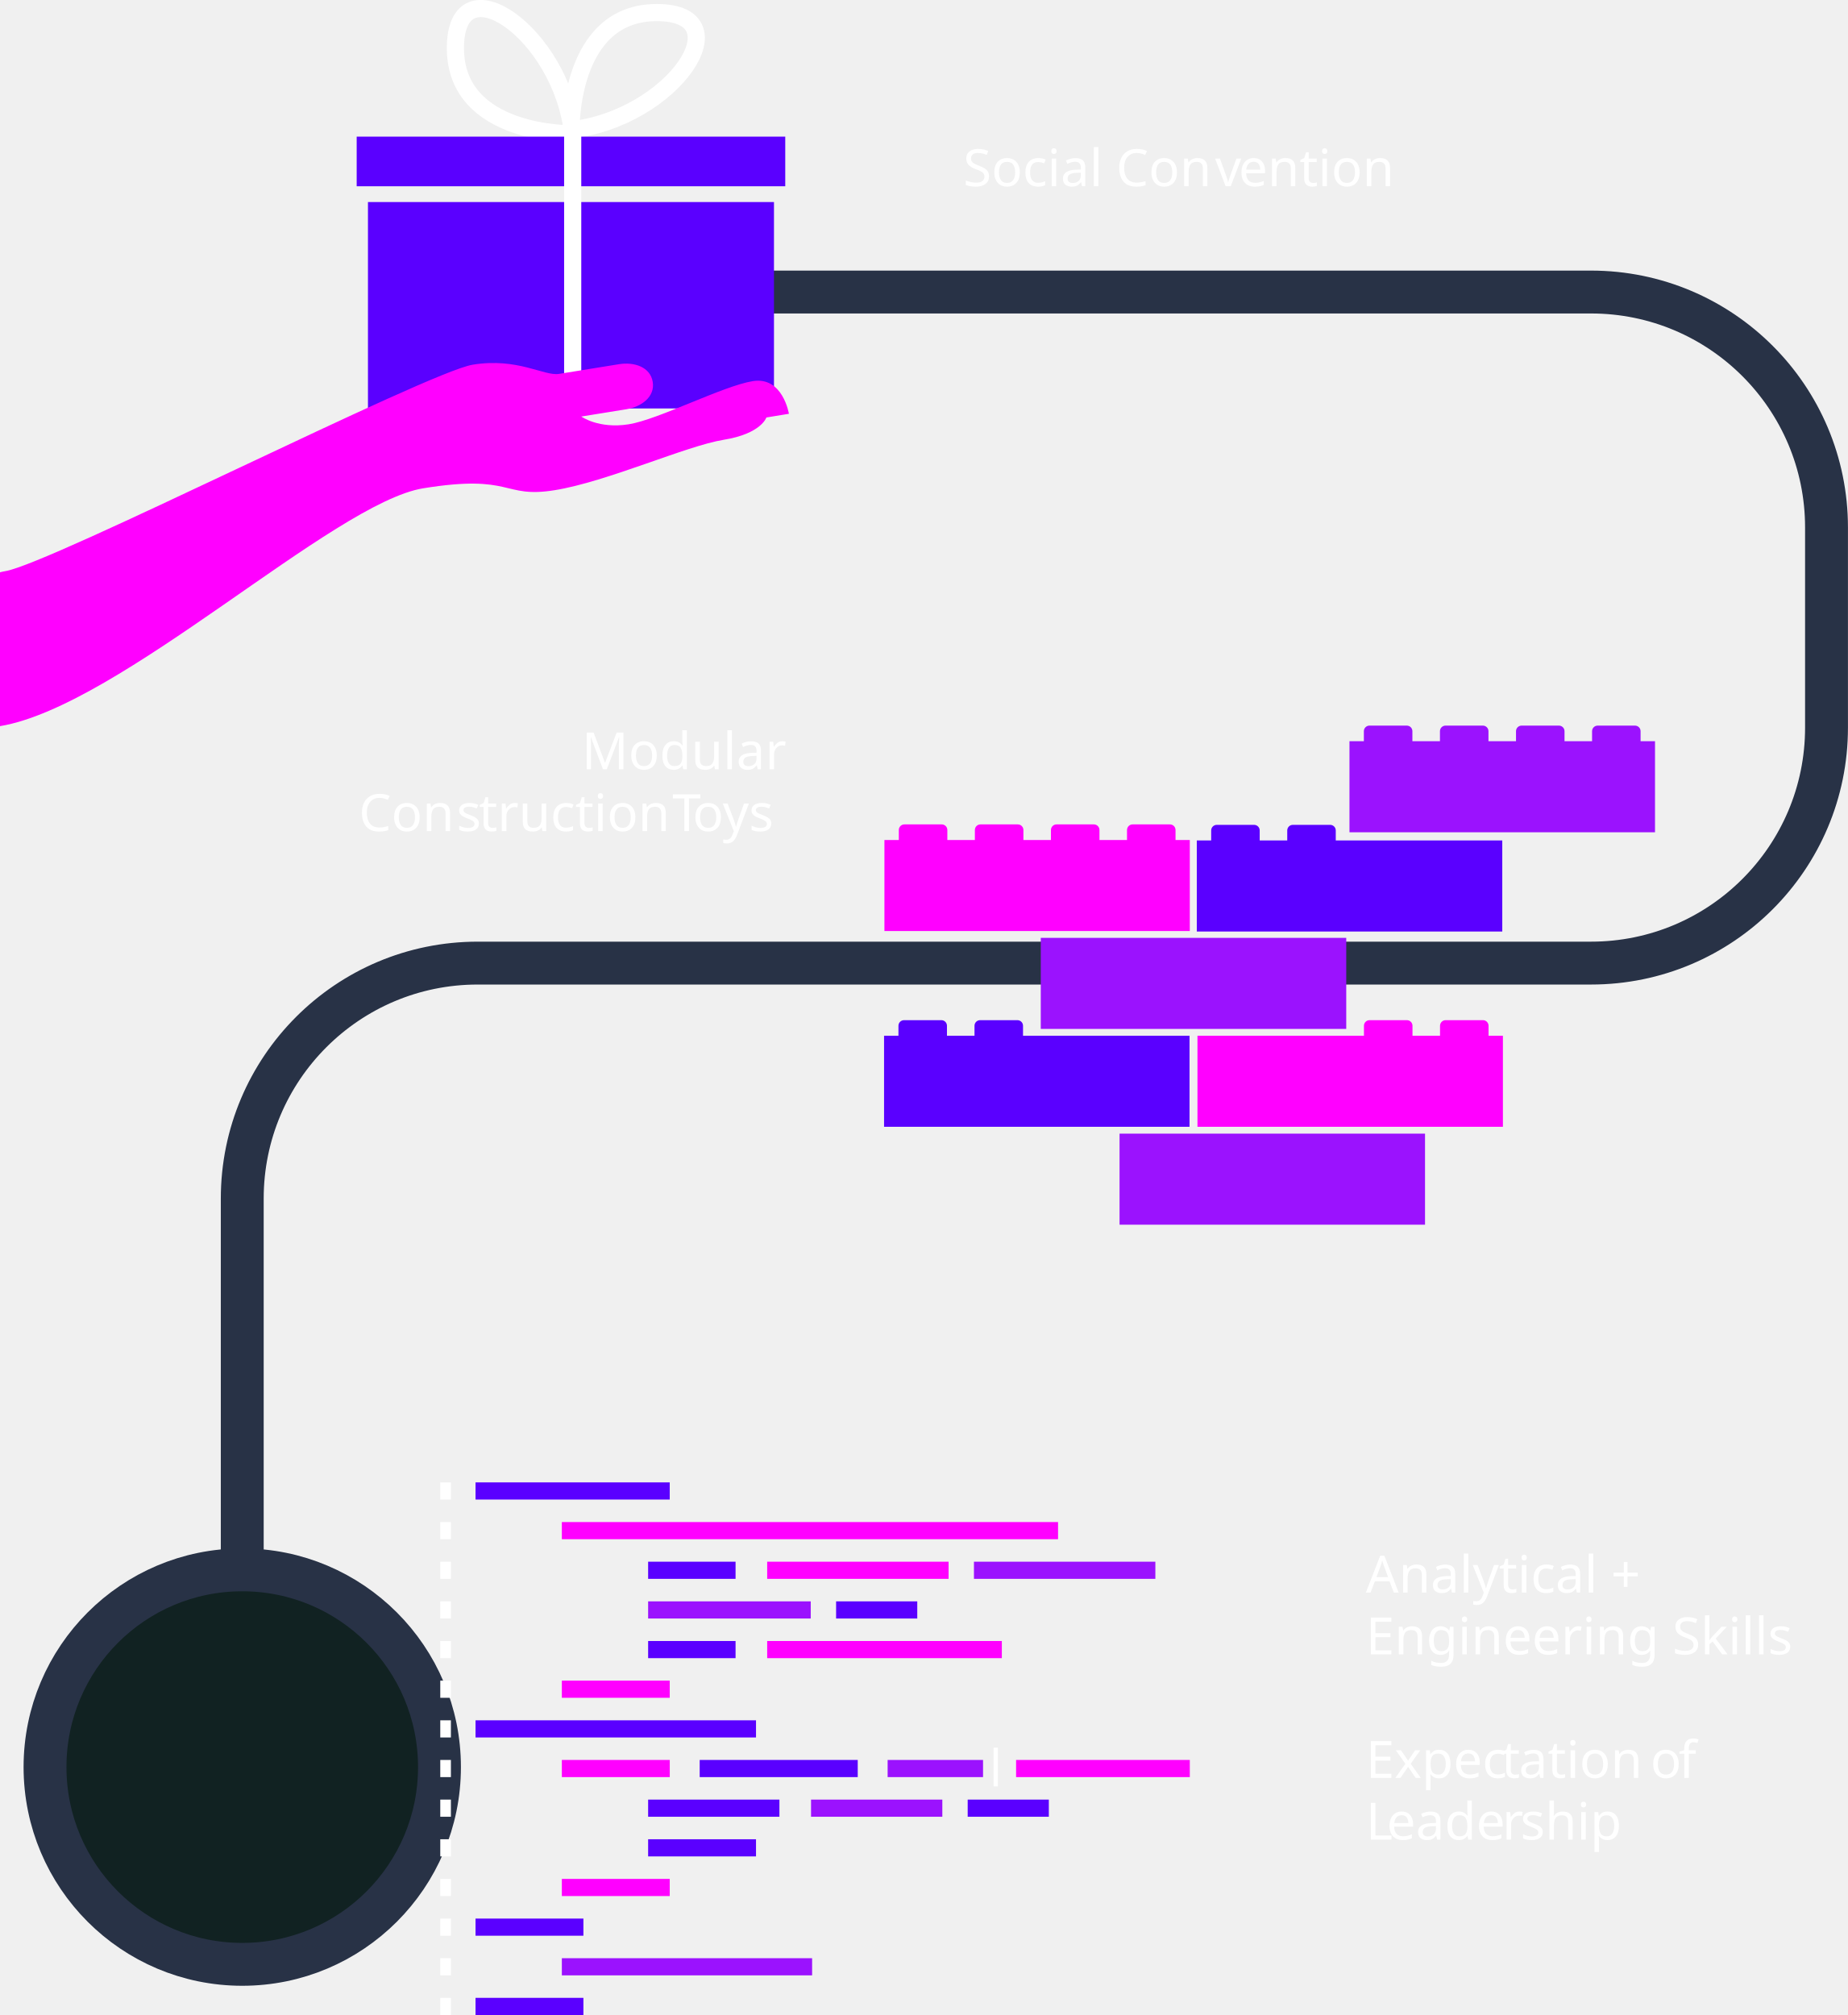
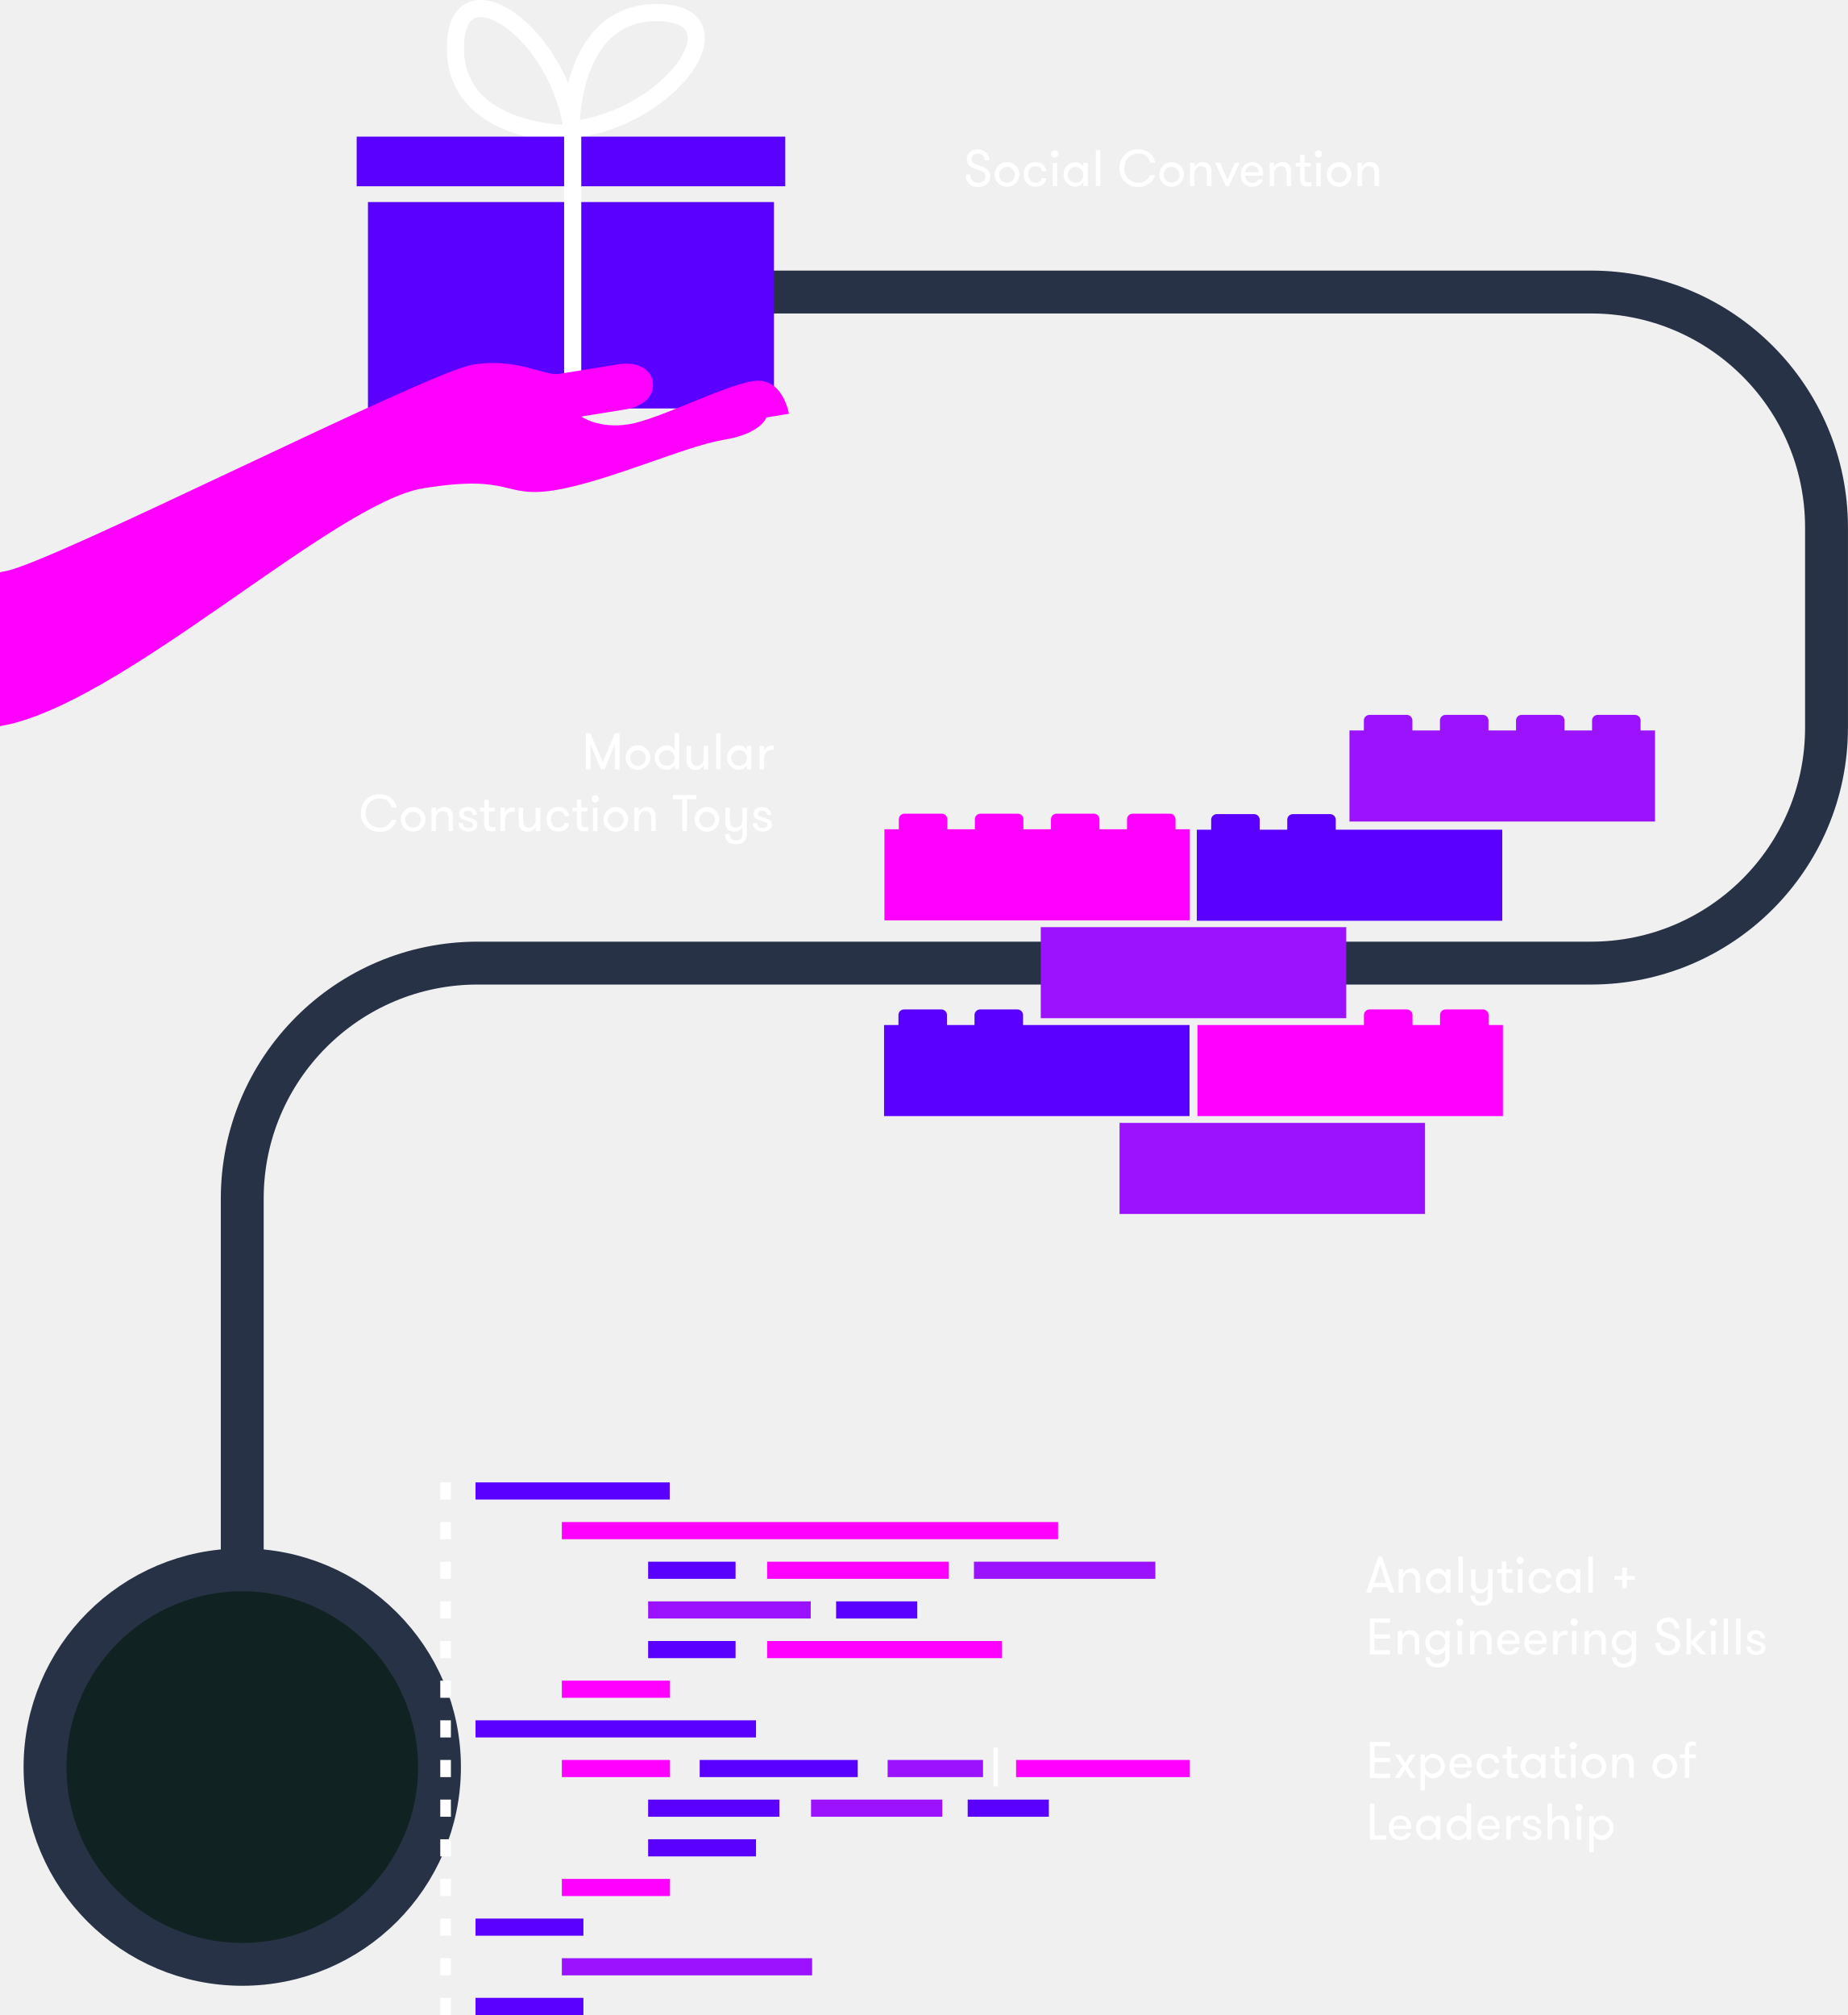
<svg xmlns="http://www.w3.org/2000/svg" viewBox="0 0 862 939.84">
  <defs>
-     <style>.cls-1,.cls-10,.cls-3,.cls-7,.cls-8,.cls-9{fill:none;}.cls-1,.cls-2{stroke:#283246;stroke-width:20px;}.cls-1,.cls-10,.cls-2,.cls-3,.cls-7,.cls-8,.cls-9{stroke-miterlimit:10;}.cls-2{fill:#122;}.cls-10,.cls-3{stroke:#fff;}.cls-3,.cls-7,.cls-8,.cls-9{stroke-width:8px;}.cls-4{fill:#5a00ff;}.cls-5{fill:#9b12fe;}.cls-6{fill:#f0f;}.cls-7{stroke:#5a00ff;}.cls-8{stroke:#f0f;}.cls-9{stroke:#9b12fe;}.cls-10{stroke-width:2px;}.cls-11{font-size:24px;fill:#fff;font-family:GTWalsheimRegular, GT Walsheim;}.cls-12{letter-spacing:-0.03em;}.cls-13{letter-spacing:0em;}.cls-14{letter-spacing:0em;}.cls-15{letter-spacing:-0.01em;}.cls-16{letter-spacing:0em;}.cls-17{letter-spacing:-0.02em;}.cls-18{letter-spacing:-0.02em;}.cls-19{letter-spacing:-0.08em;}</style>
+     <style>.cls-1,.cls-10,.cls-3,.cls-7,.cls-8,.cls-9{fill:none;}.cls-1,.cls-2{stroke:#283246;stroke-width:20px;}.cls-1,.cls-10,.cls-2,.cls-3,.cls-7,.cls-8,.cls-9{stroke-miterlimit:10;}.cls-2{fill:#122;}.cls-10,.cls-3{stroke:#fff;}.cls-3,.cls-7,.cls-8,.cls-9{stroke-width:8px;}.cls-4{fill:#5a00ff;}.cls-5{fill:#9b12fe;}.cls-6{fill:#f0f;}.cls-7{stroke:#5a00ff;}.cls-8{stroke:#f0f;}.cls-9{stroke:#9b12fe;}.cls-10{stroke-width:2px;}.cls-11{fill:#fff;}</style>
  </defs>
  <g id="Layer_2" data-name="Layer 2">
    <g id="Layer_2-2" data-name="Layer 2">
      <path class="cls-1" d="M113,824.21V559.05A109.84,109.84,0,0,1,222.84,449.21H742.16A109.84,109.84,0,0,0,852,339.37V246.05A109.84,109.84,0,0,0,742.16,136.21H292" />
      <circle class="cls-2" cx="113" cy="824.21" r="92" />
      <path class="cls-3" d="M266.34,60.57s-1.05-54.71,40-54.71S313.69,55.31,266.34,60.57Z" />
      <path class="cls-3" d="M267.14,62.43s-54.71,1.05-54.71-40S261.88,15.08,267.14,62.43Z" />
      <rect class="cls-4" x="171.64" y="94.24" width="189.39" height="96.27" />
      <rect class="cls-4" x="166.38" y="63.73" width="199.91" height="23.15" />
      <line class="cls-3" x1="267.14" y1="190.51" x2="267.14" y2="60.33" />
-       <rect class="cls-5" x="522.23" y="528.75" width="142.49" height="42.47" />
-       <path class="cls-4" d="M477.2,483.1v-4.66a2.61,2.61,0,0,0-2.61-2.61H457.18a2.61,2.61,0,0,0-2.61,2.61v4.66H441.72v-4.66a2.61,2.61,0,0,0-2.61-2.61H421.7a2.61,2.61,0,0,0-2.61,2.61v4.66h-6.71v42.47H554.87V483.1Z" />
-       <path class="cls-6" d="M694.35,483.1v-4.66a2.61,2.61,0,0,0-2.61-2.61H674.33a2.61,2.61,0,0,0-2.61,2.61v4.66H658.87v-4.66a2.61,2.61,0,0,0-2.61-2.61H638.84a2.61,2.61,0,0,0-2.61,2.61v4.66H558.57v42.47H701.05V483.1Z" />
-       <rect class="cls-5" x="485.48" y="437.44" width="142.49" height="42.47" />
-       <path class="cls-6" d="M548.34,391.79v-4.66a2.61,2.61,0,0,0-2.61-2.61H528.32a2.61,2.61,0,0,0-2.61,2.61v4.66H512.86v-4.66a2.61,2.61,0,0,0-2.61-2.61H492.84a2.61,2.61,0,0,0-2.61,2.61v4.66H477.38v-4.66a2.61,2.61,0,0,0-2.61-2.61H457.35a2.61,2.61,0,0,0-2.61,2.61v4.66H441.9v-4.66a2.61,2.61,0,0,0-2.61-2.61H421.87a2.61,2.61,0,0,0-2.61,2.61v4.66h-6.71v42.47H555V391.79Z" />
-       <path class="cls-4" d="M623.08,392v-4.66a2.61,2.61,0,0,0-2.61-2.61H603.06a2.61,2.61,0,0,0-2.61,2.61V392H587.6v-4.66a2.61,2.61,0,0,0-2.61-2.61H567.58a2.61,2.61,0,0,0-2.61,2.61V392h-6.71v42.47H700.75V392Z" />
-       <path class="cls-5" d="M765.27,345.71v-4.66a2.61,2.61,0,0,0-2.61-2.61H745.25a2.61,2.61,0,0,0-2.61,2.61v4.66H729.79v-4.66a2.61,2.61,0,0,0-2.61-2.61H709.77a2.61,2.61,0,0,0-2.61,2.61v4.66H694.31v-4.66a2.61,2.61,0,0,0-2.61-2.61H674.29a2.61,2.61,0,0,0-2.61,2.61v4.66H658.83v-4.66a2.61,2.61,0,0,0-2.61-2.61H638.8a2.61,2.61,0,0,0-2.61,2.61v4.66h-6.71v42.47H772V345.71Z" />
+       <rect class="cls-5" x="522.23" y="523.75" width="142.49" height="42.47" />
+       <path class="cls-4" d="M477.2,478.1v-4.66a2.61,2.61,0,0,0-2.61-2.61H457.18a2.61,2.61,0,0,0-2.61,2.61v4.66H441.72v-4.66a2.61,2.61,0,0,0-2.61-2.61H421.7a2.61,2.61,0,0,0-2.61,2.61v4.66h-6.71v42.47H554.87V478.1Z" />
+       <path class="cls-6" d="M694.35,478.1v-4.66a2.61,2.61,0,0,0-2.61-2.61H674.33a2.61,2.61,0,0,0-2.61,2.61v4.66H658.87v-4.66a2.61,2.61,0,0,0-2.61-2.61H638.84a2.61,2.61,0,0,0-2.61,2.61v4.66H558.57v42.47H701.05V478.1Z" />
+       <rect class="cls-5" x="485.48" y="432.44" width="142.49" height="42.47" />
+       <path class="cls-6" d="M548.34,386.79v-4.66a2.61,2.61,0,0,0-2.61-2.61H528.32a2.61,2.61,0,0,0-2.61,2.61v4.66H512.86v-4.66a2.61,2.61,0,0,0-2.61-2.61H492.84a2.61,2.61,0,0,0-2.61,2.61v4.66H477.38v-4.66a2.61,2.61,0,0,0-2.61-2.61H457.35a2.61,2.61,0,0,0-2.61,2.61v4.66H441.9v-4.66a2.61,2.61,0,0,0-2.61-2.61H421.87a2.61,2.61,0,0,0-2.61,2.61v4.66h-6.71v42.47H555V386.79Z" />
+       <path class="cls-4" d="M623.08,387v-4.66a2.61,2.61,0,0,0-2.61-2.61H603.06a2.61,2.61,0,0,0-2.61,2.61V387H587.6v-4.66a2.61,2.61,0,0,0-2.61-2.61H567.58a2.61,2.61,0,0,0-2.61,2.61V387h-6.71v42.47H700.75V387Z" />
+       <path class="cls-5" d="M765.27,340.71v-4.66a2.61,2.61,0,0,0-2.61-2.61H745.25a2.61,2.61,0,0,0-2.61,2.61v4.66H729.79v-4.66a2.61,2.61,0,0,0-2.61-2.61H709.77a2.61,2.61,0,0,0-2.61,2.61v4.66H694.31v-4.66a2.61,2.61,0,0,0-2.61-2.61H674.29a2.61,2.61,0,0,0-2.61,2.61v4.66H658.83v-4.66a2.61,2.61,0,0,0-2.61-2.61H638.8a2.61,2.61,0,0,0-2.61,2.61v4.66h-6.71v42.47H772V340.71Z" />
      <line class="cls-7" x1="221.82" y1="695.42" x2="312.4" y2="695.42" />
      <line class="cls-8" x1="262.08" y1="713.92" x2="493.54" y2="713.92" />
      <line class="cls-7" x1="302.33" y1="732.41" x2="343.11" y2="732.41" />
      <line class="cls-8" x1="357.86" y1="732.41" x2="442.48" y2="732.41" />
      <line class="cls-9" x1="454.31" y1="732.41" x2="538.93" y2="732.41" />
      <line class="cls-9" x1="302.33" y1="750.91" x2="378.18" y2="750.91" />
      <line class="cls-7" x1="302.33" y1="769.4" x2="343.11" y2="769.4" />
      <line class="cls-8" x1="357.86" y1="769.4" x2="467.32" y2="769.4" />
      <line class="cls-8" x1="262.08" y1="787.89" x2="312.4" y2="787.89" />
      <line class="cls-7" x1="221.82" y1="806.39" x2="352.65" y2="806.39" />
      <line class="cls-8" x1="262.08" y1="824.88" x2="312.42" y2="824.88" />
      <line class="cls-7" x1="326.38" y1="824.88" x2="400.1" y2="824.88" />
      <line class="cls-9" x1="414.05" y1="824.88" x2="458.55" y2="824.88" />
      <line class="cls-8" x1="473.97" y1="824.88" x2="555" y2="824.88" />
      <line class="cls-7" x1="302.33" y1="843.37" x2="363.57" y2="843.37" />
      <line class="cls-9" x1="378.32" y1="843.37" x2="439.56" y2="843.37" />
      <line class="cls-7" x1="451.39" y1="843.37" x2="489.24" y2="843.37" />
      <line class="cls-7" x1="302.33" y1="861.87" x2="352.65" y2="861.87" />
      <line class="cls-8" x1="262.08" y1="880.36" x2="312.4" y2="880.36" />
      <line class="cls-7" x1="221.82" y1="898.86" x2="272.14" y2="898.86" />
      <line class="cls-9" x1="262.08" y1="917.35" x2="378.82" y2="917.35" />
      <line class="cls-7" x1="221.82" y1="935.84" x2="272.14" y2="935.84" />
      <line class="cls-7" x1="390.01" y1="750.91" x2="427.87" y2="750.91" />
      <line class="cls-10" x1="464.46" y1="815.13" x2="464.46" y2="833.23" />
      <line class="cls-3" x1="205.37" y1="695.42" x2="210.33" y2="695.42" />
      <line class="cls-3" x1="205.37" y1="713.92" x2="210.33" y2="713.92" />
      <line class="cls-3" x1="205.37" y1="732.41" x2="210.33" y2="732.41" />
      <line class="cls-3" x1="205.37" y1="750.91" x2="210.33" y2="750.91" />
      <line class="cls-3" x1="205.37" y1="769.4" x2="210.33" y2="769.4" />
      <line class="cls-3" x1="205.37" y1="787.89" x2="210.33" y2="787.89" />
      <line class="cls-3" x1="205.37" y1="806.39" x2="210.33" y2="806.39" />
      <line class="cls-3" x1="205.37" y1="824.88" x2="210.33" y2="824.88" />
      <line class="cls-3" x1="205.37" y1="843.37" x2="210.33" y2="843.37" />
      <line class="cls-3" x1="205.37" y1="861.87" x2="210.33" y2="861.87" />
      <line class="cls-3" x1="205.37" y1="880.36" x2="210.33" y2="880.36" />
      <line class="cls-3" x1="205.37" y1="898.86" x2="210.33" y2="898.86" />
      <line class="cls-3" x1="205.37" y1="917.35" x2="210.33" y2="917.35" />
      <line class="cls-3" x1="205.37" y1="935.84" x2="210.33" y2="935.84" />
      <path class="cls-6" d="M351.16,177.77c-14,2.26-43.85,17.86-57.86,20.12s-22.15-3.61-22.15-3.61l21-3.39c7-1.13,13.45-5.77,12.32-12.77s-8.7-9.38-15.71-8.25l-28,4.52c-7,1.13-19.21-7.68-40.23-4.29S23.44,263,2.42,266.41c-.82.13-1.63.31-2.42.52v71.76c56.1-9.32,155.5-104.17,197.47-110.95s36.73,4.85,61.25.9,61.36-20.69,78.88-23.52,19.89-10.4,19.89-10.4L368,193S365.17,175.51,351.16,177.77Z" />
-       <text class="cls-11" transform="translate(449.31 86.83)">Social Con<tspan class="cls-12" x="117.5" y="0">v</tspan>
-         <tspan class="cls-13" x="128.47" y="0">ention</tspan>
-       </text>
-       <text class="cls-11" transform="translate(637.12 742.83)">Analytical +<tspan x="0" y="28.8">Engineering Skills</tspan>
-         <tspan x="0" y="86.4">Expec</tspan>
-         <tspan class="cls-14" x="63.29" y="86.4">t</tspan>
-         <tspan x="71.33" y="86.4">ation </tspan>
-         <tspan class="cls-15" x="132.72" y="86.4">o</tspan>
-         <tspan class="cls-16" x="145.92" y="86.4">f</tspan>
-         <tspan class="cls-17" x="0" y="115.2">L</tspan>
-         <tspan x="9.72" y="115.2">eade</tspan>
-         <tspan class="cls-15" x="63.57" y="115.2">r</tspan>
-         <tspan class="cls-13" x="72.09" y="115.2">ship</tspan>
-       </text>
-       <text class="cls-11" transform="translate(271.38 358.83)">Modular<tspan x="-104.02" y="28.8">Con</tspan>
-         <tspan class="cls-18" x="-58.42" y="28.8">s</tspan>
-         <tspan x="-48" y="28.8">truction </tspan>
-         <tspan class="cls-19" x="42.24" y="28.8">T</tspan>
-         <tspan x="51.69" y="28.8">oys</tspan>
-       </text>
+       <path class="cls-11" d="M452.57,81.47a3.55,3.55,0,0,0,3.79,3.77c1.94,0,3.34-1.1,3.34-2.86,0-2-1.73-2.62-3.19-3-3-1-5.52-1.8-5.52-5.21,0-2.66,2.21-4.49,5.23-4.49a5,5,0,0,1,5.28,5.14h-2.18a2.92,2.92,0,0,0-3-3.17c-1.85,0-3.1,1-3.1,2.52,0,1.82,1.51,2.42,3.12,2.9,2.59.84,5.59,1.85,5.59,5.11s-2.5,5.06-5.69,5.06a5.51,5.51,0,0,1-5.81-5.74Z" />
+       <path class="cls-11" d="M464,81.38a5.74,5.74,0,1,1,5.71,5.71A5.58,5.58,0,0,1,464,81.38Zm9.41,0a3.68,3.68,0,1,0-3.7,3.84A3.68,3.68,0,0,0,473.4,81.38Z" />
+       <path class="cls-11" d="M486,79.89c-.17-1.34-1-2.38-3-2.38-2.26,0-3.38,1.82-3.38,3.86s1.08,3.84,3.5,3.84A2.64,2.64,0,0,0,486,83.08h2.09c-.34,2.26-2,4-5.16,4-3.55,0-5.45-2.76-5.45-5.71s1.9-5.74,5.42-5.74,5,2.14,5.16,4.25Z" />
+       <path class="cls-11" d="M492,70.1a1.71,1.71,0,0,1,1.7,1.7,1.69,1.69,0,0,1-1.7,1.66,1.66,1.66,0,0,1-1.66-1.66A1.69,1.69,0,0,1,492,70.1Zm-1,5.83h2.09v10.9H491Z" />
+       <path class="cls-11" d="M507.43,75.93v10.9h-2.06v-1.9a4.34,4.34,0,0,1-3.82,2.16,5.73,5.73,0,0,1,0-11.45,4.34,4.34,0,0,1,3.82,2.16V75.93Zm-2.06,5.45a3.68,3.68,0,1,0-3.7,3.84A3.68,3.68,0,0,0,505.37,81.38Z" />
+       <path class="cls-11" d="M511.18,70h2.09v16.8h-2.09Z" />
+       <path class="cls-11" d="M538.87,81.64A7.85,7.85,0,0,1,531,87.21a8.52,8.52,0,0,1-8.81-8.81c0-4.56,3.24-8.76,8.5-8.76,4.87,0,7.56,2.76,8.18,6.26h-2.3a5.36,5.36,0,0,0-5.62-4.3c-4.13,0-6.53,3.26-6.53,6.79a6.55,6.55,0,0,0,6.84,6.84,5.57,5.57,0,0,0,5.21-3.6Z" />
+       <path class="cls-11" d="M540.79,81.38a5.74,5.74,0,1,1,5.71,5.71A5.58,5.58,0,0,1,540.79,81.38Zm9.41,0a3.68,3.68,0,1,0-3.7,3.84A3.68,3.68,0,0,0,550.2,81.38Z" />
+       <path class="cls-11" d="M555.12,75.93h2.09v1.92A4.07,4.07,0,0,1,561,75.64a3.78,3.78,0,0,1,3.26,1.44,5.2,5.2,0,0,1,.84,3.31v6.43h-2.09V81c0-2-.72-3.55-2.76-3.55s-3.1,1.78-3.1,3.72v5.62h-2.09Z" />
+       <path class="cls-11" d="M569.16,75.93l3.41,7.92L576,75.93h2.26l-5,10.9h-1.44l-4.94-10.9Z" />
+       <path class="cls-11" d="M580.87,81.93c.1,1.85,1,3.41,3.38,3.41A2.63,2.63,0,0,0,587,83.61h2.11c-.36,1.85-2.14,3.48-4.87,3.48-3.67,0-5.45-2.57-5.45-5.71s1.94-5.74,5.38-5.74a4.91,4.91,0,0,1,5,4.92,8.08,8.08,0,0,1-.1,1.37Zm0-1.58h6.31a2.94,2.94,0,0,0-3.07-3.1A3,3,0,0,0,580.9,80.35Z" />
+       <path class="cls-11" d="M592.25,75.93h2.09v1.92a4.07,4.07,0,0,1,3.84-2.21,3.78,3.78,0,0,1,3.26,1.44,5.2,5.2,0,0,1,.84,3.31v6.43h-2.09V81c0-2-.72-3.55-2.76-3.55s-3.1,1.78-3.1,3.72v5.62h-2.09Z" />
+       <path class="cls-11" d="M611.74,86.83a12.41,12.41,0,0,1-1.87.14c-1.34,0-3.43-.24-3.43-3.82V77.68h-2V75.93h2V72.26h2.09v3.67h2.83v1.75h-2.83v5c0,2.11.74,2.38,1.8,2.38a12,12,0,0,0,1.42-.1Z" />
+       <path class="cls-11" d="M615,70.1a1.71,1.71,0,0,1,1.7,1.7,1.69,1.69,0,0,1-1.7,1.66,1.66,1.66,0,0,1-1.66-1.66A1.69,1.69,0,0,1,615,70.1Zm-1,5.83h2.09v10.9H614Z" />
+       <path class="cls-11" d="M618.91,81.38a5.74,5.74,0,1,1,5.71,5.71A5.58,5.58,0,0,1,618.91,81.38Zm9.41,0a3.68,3.68,0,1,0-3.7,3.84A3.68,3.68,0,0,0,628.32,81.38Z" />
+       <path class="cls-11" d="M633.24,75.93h2.09v1.92a4.07,4.07,0,0,1,3.84-2.21,3.78,3.78,0,0,1,3.26,1.44,5.2,5.2,0,0,1,.84,3.31v6.43h-2.09V81c0-2-.72-3.55-2.76-3.55s-3.1,1.78-3.1,3.72v5.62h-2.09Z" />
+       <path class="cls-11" d="M648.11,742.83l-.89-2.57H640.4l-.86,2.57h-2.3L643,726h1.58l5.81,16.8Zm-4.27-13.22-2.76,8.66h5.47Z" />
+       <path class="cls-11" d="M652.4,731.93h2.09v1.92a4.07,4.07,0,0,1,3.84-2.21,3.78,3.78,0,0,1,3.26,1.44,5.2,5.2,0,0,1,.84,3.31v6.43h-2.09V737c0-2-.72-3.55-2.76-3.55s-3.1,1.78-3.1,3.72v5.62H652.4Z" />
+       <path class="cls-11" d="M676.55,731.93v10.9h-2.06v-1.9a4.34,4.34,0,0,1-3.82,2.16,5.73,5.73,0,0,1,0-11.45,4.34,4.34,0,0,1,3.82,2.16v-1.87Zm-2.06,5.45a3.68,3.68,0,1,0-3.7,3.84A3.68,3.68,0,0,0,674.48,737.38Z" />
+       <path class="cls-11" d="M680.29,726h2.09v16.8h-2.09Z" />
+       <path class="cls-11" d="M685.93,744.24H688a2.79,2.79,0,0,0,3,3c1.87,0,3-.74,3-3.24v-3.07a4,4,0,0,1-3.82,2.21A3.86,3.86,0,0,1,687,741.7a5.39,5.39,0,0,1-.82-3.41v-6.36h2.09v5.71c0,2.11.62,3.6,2.78,3.6s3.07-1.75,3.07-3.72v-5.59h2.09v12c0,3.48-1.82,5-5.18,5C687.92,749,686,747.39,685.93,744.24Z" />
+       <path class="cls-11" d="M705.8,742.83a12.34,12.34,0,0,1-1.87.14c-1.34,0-3.43-.24-3.43-3.82v-5.47h-2v-1.75h2v-3.67h2.09v3.67h2.83v1.75h-2.83v5c0,2.11.74,2.38,1.8,2.38a12,12,0,0,0,1.42-.1Z" />
+       <path class="cls-11" d="M709.07,726.1a1.71,1.71,0,0,1,1.7,1.7,1.69,1.69,0,0,1-1.7,1.66,1.66,1.66,0,0,1-1.66-1.66A1.69,1.69,0,0,1,709.07,726.1Zm-1,5.83h2.09v10.9H708Z" />
+       <path class="cls-11" d="M721.52,735.89c-.17-1.34-1-2.38-3-2.38-2.26,0-3.38,1.82-3.38,3.87s1.08,3.84,3.5,3.84a2.64,2.64,0,0,0,2.93-2.14h2.09c-.34,2.26-2,4-5.16,4-3.55,0-5.45-2.76-5.45-5.71s1.9-5.74,5.42-5.74,5,2.14,5.16,4.25Z" />
+       <path class="cls-11" d="M737.15,731.93v10.9h-2.06v-1.9a4.34,4.34,0,0,1-3.82,2.16,5.73,5.73,0,0,1,0-11.45,4.34,4.34,0,0,1,3.82,2.16v-1.87Zm-2.06,5.45a3.68,3.68,0,1,0-3.7,3.84A3.68,3.68,0,0,0,735.08,737.38Z" />
+       <path class="cls-11" d="M740.89,726H743v16.8h-2.09Z" />
+       <path class="cls-11" d="M756.78,740.76v-3.84H753v-1.85h3.74v-3.89h2.09v3.89h3.74v1.85h-3.74v3.84Z" />
+       <path class="cls-11" d="M641.17,756.79v5.5h7.25v2h-7.25v5.4h7.25v2H639v-16.8h9.43v2Z" />
+       <path class="cls-11" d="M652,760.73h2.09v1.92a4.07,4.07,0,0,1,3.84-2.21,3.78,3.78,0,0,1,3.26,1.44,5.2,5.2,0,0,1,.84,3.31v6.43H660v-5.79c0-2-.72-3.55-2.76-3.55s-3.1,1.78-3.1,3.72v5.62H652Z" />
+       <path class="cls-11" d="M676.19,772.32c0,3.89-2.18,5.45-5.81,5.45s-5.38-2.3-5.52-4.75H667a3.06,3.06,0,0,0,3.41,2.9c2.33,0,3.74-1,3.74-3.6v-2.59a4.34,4.34,0,0,1-3.82,2.16,5.73,5.73,0,0,1,0-11.45,4.34,4.34,0,0,1,3.82,2.16v-1.87h2.06Zm-9.41-6.14a3.68,3.68,0,1,0,3.65-3.86A3.65,3.65,0,0,0,666.78,766.18Z" />
+       <path class="cls-11" d="M680.92,754.9a1.71,1.71,0,0,1,1.7,1.71,1.69,1.69,0,0,1-1.7,1.66,1.66,1.66,0,0,1-1.66-1.66A1.69,1.69,0,0,1,680.92,754.9Zm-1,5.83H682v10.9h-2.09Z" />
+       <path class="cls-11" d="M685.71,760.73h2.09v1.92a4.07,4.07,0,0,1,3.84-2.21,3.78,3.78,0,0,1,3.26,1.44,5.2,5.2,0,0,1,.84,3.31v6.43h-2.09v-5.79c0-2-.72-3.55-2.76-3.55s-3.1,1.78-3.1,3.72v5.62h-2.09Z" />
+       <path class="cls-11" d="M700.5,766.73c.1,1.85,1,3.41,3.38,3.41a2.63,2.63,0,0,0,2.76-1.73h2.11c-.36,1.85-2.14,3.48-4.87,3.48-3.67,0-5.45-2.57-5.45-5.71s1.94-5.74,5.38-5.74a4.91,4.91,0,0,1,5,4.92,8.09,8.09,0,0,1-.1,1.37Zm0-1.58h6.31a2.94,2.94,0,0,0-3.07-3.1A3,3,0,0,0,700.52,765.15Z" />
+       <path class="cls-11" d="M713.1,766.73c.1,1.85,1,3.41,3.38,3.41a2.63,2.63,0,0,0,2.76-1.73h2.11c-.36,1.85-2.14,3.48-4.87,3.48-3.67,0-5.45-2.57-5.45-5.71s1.94-5.74,5.38-5.74a4.91,4.91,0,0,1,5,4.92,8.09,8.09,0,0,1-.1,1.37Zm0-1.58h6.31a2.94,2.94,0,0,0-3.07-3.1A3,3,0,0,0,713.12,765.15Z" />
+       <path class="cls-11" d="M731.22,762.65a4,4,0,0,0-1-.12c-2.42,0-3.62,1.71-3.62,4.32v4.78h-2.09v-10.9h2.09v2.14a4,4,0,0,1,3.62-2.3,2.66,2.66,0,0,1,1,.17Z" />
+       <path class="cls-11" d="M734.27,754.9a1.71,1.71,0,0,1,1.7,1.71,1.69,1.69,0,0,1-1.7,1.66,1.66,1.66,0,0,1-1.66-1.66A1.69,1.69,0,0,1,734.27,754.9Zm-1,5.83h2.09v10.9h-2.09Z" />
+       <path class="cls-11" d="M739.07,760.73h2.09v1.92a4.07,4.07,0,0,1,3.84-2.21,3.78,3.78,0,0,1,3.26,1.44,5.2,5.2,0,0,1,.84,3.31v6.43H747v-5.79c0-2-.72-3.55-2.76-3.55s-3.1,1.78-3.1,3.72v5.62h-2.09Z" />
+       <path class="cls-11" d="M763.21,772.32c0,3.89-2.18,5.45-5.81,5.45s-5.38-2.3-5.52-4.75H754a3.06,3.06,0,0,0,3.41,2.9c2.33,0,3.74-1,3.74-3.6v-2.59a4.34,4.34,0,0,1-3.82,2.16,5.73,5.73,0,0,1,0-11.45,4.34,4.34,0,0,1,3.82,2.16v-1.87h2.06Zm-9.41-6.14a3.68,3.68,0,1,0,3.65-3.86A3.65,3.65,0,0,0,753.8,766.18Z" />
+       <path class="cls-11" d="M774.37,766.27a3.55,3.55,0,0,0,3.79,3.77c1.94,0,3.34-1.1,3.34-2.86,0-2-1.73-2.62-3.19-3-3-1-5.52-1.8-5.52-5.21,0-2.66,2.21-4.49,5.23-4.49a5,5,0,0,1,5.28,5.14h-2.18a2.92,2.92,0,0,0-3-3.17c-1.85,0-3.1,1-3.1,2.52,0,1.82,1.51,2.42,3.12,2.9,2.59.84,5.59,1.85,5.59,5.11S781.19,772,778,772a5.51,5.51,0,0,1-5.81-5.74Z" />
+       <path class="cls-11" d="M791,766.18l5,5.45h-2.64l-4.56-4.95v4.95h-2.09v-16.8h2.09V765.7l4.56-5H796Z" />
+       <path class="cls-11" d="M799.16,754.9a1.71,1.71,0,0,1,1.7,1.71,1.69,1.69,0,0,1-1.7,1.66,1.66,1.66,0,0,1-1.66-1.66A1.69,1.69,0,0,1,799.16,754.9Zm-1,5.83h2.09v10.9h-2.09Z" />
+       <path class="cls-11" d="M804,754.82H806v16.8H804Z" />
+       <path class="cls-11" d="M809.79,754.82h2.09v16.8h-2.09Z" />
+       <path class="cls-11" d="M823.5,768.62c0,2.18-1.82,3.26-4.27,3.26s-4.51-1.3-4.51-3.94h2c0,1.66,1.1,2.28,2.57,2.28s2.18-.48,2.18-1.56-1.3-1.34-3.48-2.09c-1.66-.53-3-1-3-3s1.8-3.14,4.06-3.14,4.2,1.49,4.2,3.67h-2c0-1.27-.77-2-2.21-2-1.15,0-2,.53-2,1.51s1.13,1.27,3.14,1.92C821.89,766.08,823.5,766.56,823.5,768.62Z" />
+       <path class="cls-11" d="M641.17,814.39v5.5h7.25v2h-7.25v5.4h7.25v2H639v-16.8h9.43v2Z" />
+       <path class="cls-11" d="M660.35,829.23h-2.4l-2.5-3.86-2.5,3.86h-2.4l3.7-5.5-3.65-5.4H653l2.45,3.79,2.45-3.79h2.4l-3.65,5.4Z" />
+       <path class="cls-11" d="M664.69,820.2a4.3,4.3,0,0,1,3.79-2.16,5.73,5.73,0,0,1,0,11.45,4.3,4.3,0,0,1-3.79-2.16v7.8H662.6v-16.8h2.09Zm0,3.58a3.67,3.67,0,1,0,3.7-3.86A3.66,3.66,0,0,0,664.69,823.78Z" />
+       <path class="cls-11" d="M678.2,824.33c.1,1.85,1,3.41,3.38,3.41a2.63,2.63,0,0,0,2.76-1.73h2.11c-.36,1.85-2.14,3.48-4.87,3.48-3.67,0-5.45-2.57-5.45-5.71s1.94-5.74,5.38-5.74a4.91,4.91,0,0,1,5,4.92,8.08,8.08,0,0,1-.1,1.37Zm0-1.58h6.31a2.94,2.94,0,0,0-3.07-3.1A3,3,0,0,0,678.23,822.75Z" />
+       <path class="cls-11" d="M697.24,822.29c-.17-1.34-1-2.38-3-2.38-2.26,0-3.38,1.82-3.38,3.86s1.08,3.84,3.5,3.84a2.64,2.64,0,0,0,2.93-2.14h2.09c-.34,2.26-2,4-5.16,4-3.55,0-5.45-2.76-5.45-5.71s1.9-5.74,5.42-5.74,5,2.14,5.16,4.25Z" />
+       <path class="cls-11" d="M708.2,829.23a12.34,12.34,0,0,1-1.87.14c-1.34,0-3.43-.24-3.43-3.82v-5.47h-2v-1.75h2v-3.67H705v3.67h2.83v1.75H705v5c0,2.11.74,2.38,1.8,2.38a12.21,12.21,0,0,0,1.42-.1Z" />
+       <path class="cls-11" d="M720.9,818.33v10.9h-2.06v-1.9a4.34,4.34,0,0,1-3.82,2.16A5.73,5.73,0,0,1,715,818a4.34,4.34,0,0,1,3.82,2.16v-1.87Zm-2.06,5.45a3.68,3.68,0,1,0-3.7,3.84A3.68,3.68,0,0,0,718.84,823.78Z" />
+       <path class="cls-11" d="M730.57,829.23a12.34,12.34,0,0,1-1.87.14c-1.34,0-3.43-.24-3.43-3.82v-5.47h-2v-1.75h2v-3.67h2.09v3.67h2.83v1.75h-2.83v5c0,2.11.74,2.38,1.8,2.38a12.21,12.21,0,0,0,1.42-.1Z" />
+       <path class="cls-11" d="M733.83,812.5a1.71,1.71,0,0,1,1.7,1.7,1.69,1.69,0,0,1-1.7,1.66,1.66,1.66,0,0,1-1.66-1.66A1.69,1.69,0,0,1,733.83,812.5Zm-1,5.83h2.09v10.9H732.8Z" />
+       <path class="cls-11" d="M737.75,823.78a5.74,5.74,0,1,1,5.71,5.71A5.58,5.58,0,0,1,737.75,823.78Zm9.41,0a3.68,3.68,0,1,0-3.7,3.84A3.68,3.68,0,0,0,747.16,823.78Z" />
+       <path class="cls-11" d="M752.07,818.33h2.09v1.92A4.07,4.07,0,0,1,758,818a3.78,3.78,0,0,1,3.26,1.44,5.2,5.2,0,0,1,.84,3.31v6.43H760v-5.79c0-2-.72-3.55-2.76-3.55s-3.1,1.78-3.1,3.72v5.62h-2.09Z" />
+       <path class="cls-11" d="M770.82,823.78a5.74,5.74,0,1,1,5.71,5.71A5.58,5.58,0,0,1,770.82,823.78Zm9.41,0a3.68,3.68,0,1,0-3.7,3.84A3.68,3.68,0,0,0,780.23,823.78Z" />
+       <path class="cls-11" d="M791.1,814.34a3.82,3.82,0,0,0-1.22-.19c-.89,0-1.9.1-1.9,2.06v2.11h3.12v1.75H788v9.14h-2.09v-9.14h-2.35v-1.75h2.35v-1.9c0-4,2.42-4.15,3.72-4.15a3.23,3.23,0,0,1,1.49.29Z" />
+       <path class="cls-11" d="M646.67,856.06v2H639v-16.8h2.18v14.83Z" />
+       <path class="cls-11" d="M649.93,853.13c.1,1.85,1,3.41,3.38,3.41a2.63,2.63,0,0,0,2.76-1.73h2.11c-.36,1.85-2.14,3.48-4.87,3.48-3.67,0-5.45-2.57-5.45-5.71s1.94-5.74,5.38-5.74a4.91,4.91,0,0,1,5,4.92,8.09,8.09,0,0,1-.1,1.37Zm0-1.58h6.31a2.94,2.94,0,0,0-3.07-3.1A3,3,0,0,0,650,851.55Z" />
+       <path class="cls-11" d="M671.89,847.13V858h-2.06v-1.9a4.34,4.34,0,0,1-3.82,2.16,5.73,5.73,0,0,1,0-11.45,4.34,4.34,0,0,1,3.82,2.16v-1.87Zm-2.06,5.45a3.68,3.68,0,1,0-3.7,3.84A3.68,3.68,0,0,0,669.83,852.58Z" />
+       <path class="cls-11" d="M684.16,856.13a4.34,4.34,0,0,1-3.82,2.16,5.73,5.73,0,0,1,0-11.45,4.34,4.34,0,0,1,3.82,2.16v-7.78h2.06V858h-2.06Zm0-3.55a3.68,3.68,0,1,0-3.7,3.84A3.68,3.68,0,0,0,684.16,852.58Z" />
+       <path class="cls-11" d="M691.19,853.13c.1,1.85,1,3.41,3.38,3.41a2.63,2.63,0,0,0,2.76-1.73h2.11c-.36,1.85-2.14,3.48-4.87,3.48-3.67,0-5.45-2.57-5.45-5.71s1.94-5.74,5.38-5.74a4.91,4.91,0,0,1,5,4.92,8.09,8.09,0,0,1-.1,1.37Zm0-1.58h6.31a2.94,2.94,0,0,0-3.07-3.1A3,3,0,0,0,691.21,851.55Z" />
+       <path class="cls-11" d="M709.31,849a4,4,0,0,0-1-.12c-2.42,0-3.62,1.71-3.62,4.32V858h-2.09v-10.9h2.09v2.14a4,4,0,0,1,3.62-2.3,2.66,2.66,0,0,1,1,.17Z" />
+       <path class="cls-11" d="M719,855c0,2.18-1.82,3.26-4.27,3.26s-4.51-1.3-4.51-3.94h2c0,1.66,1.1,2.28,2.57,2.28s2.18-.48,2.18-1.56-1.3-1.34-3.48-2.09c-1.66-.53-3-1-3-3s1.8-3.14,4.06-3.14,4.2,1.49,4.2,3.67h-2c0-1.27-.77-2-2.21-2-1.15,0-2,.53-2,1.51s1.13,1.27,3.14,1.92C717.35,852.48,719,853,719,855Z" />
+       <path class="cls-11" d="M721.93,841.22H724V849a4.07,4.07,0,0,1,3.84-2.21,3.78,3.78,0,0,1,3.26,1.44,5.2,5.2,0,0,1,.84,3.31V858h-2.09v-5.79c0-2-.72-3.55-2.76-3.55s-3.1,1.78-3.1,3.72V858h-2.09Z" />
+       <path class="cls-11" d="M736.52,841.3a1.71,1.71,0,0,1,1.7,1.71,1.69,1.69,0,0,1-1.7,1.66,1.66,1.66,0,0,1-1.66-1.66A1.69,1.69,0,0,1,736.52,841.3Zm-1,5.83h2.09V858h-2.09Z" />
+       <path class="cls-11" d="M743.41,849a4.3,4.3,0,0,1,3.79-2.16,5.73,5.73,0,0,1,0,11.45,4.3,4.3,0,0,1-3.79-2.16v7.8h-2.09v-16.8h2.09Zm0,3.58a3.67,3.67,0,1,0,3.7-3.86A3.66,3.66,0,0,0,743.41,852.58Z" />
+       <path class="cls-11" d="M289,358.83h-2.21V347.11L282,358.83h-1.68l-4.85-11.71v11.71h-2.18V342h2.11l5.76,13.44L286.89,342H289Z" />
+       <path class="cls-11" d="M291.85,353.38a5.74,5.74,0,1,1,5.71,5.71A5.58,5.58,0,0,1,291.85,353.38Zm9.41,0a3.68,3.68,0,1,0-3.7,3.84A3.68,3.68,0,0,0,301.26,353.38Z" />
+       <path class="cls-11" d="M314.7,356.93a4.34,4.34,0,0,1-3.82,2.16,5.73,5.73,0,0,1,0-11.45,4.34,4.34,0,0,1,3.82,2.16V342h2.06v16.8H314.7Zm0-3.55a3.68,3.68,0,1,0-3.7,3.84A3.68,3.68,0,0,0,314.7,353.38Z" />
+       <path class="cls-11" d="M330.33,347.93v10.9h-2.09v-1.94a4.09,4.09,0,0,1-3.84,2.21,3.88,3.88,0,0,1-3.29-1.42,5.25,5.25,0,0,1-.82-3.31v-6.43h2.09v5.76c0,2,.72,3.55,2.74,3.55s3.12-1.75,3.12-3.72v-5.59Z" />
+       <path class="cls-11" d="M334.07,342h2.09v16.8h-2.09Z" />
+       <path class="cls-11" d="M350.49,347.93v10.9h-2.06v-1.9a4.34,4.34,0,0,1-3.82,2.16,5.73,5.73,0,0,1,0-11.45,4.34,4.34,0,0,1,3.82,2.16v-1.87Zm-2.06,5.45a3.68,3.68,0,1,0-3.7,3.84A3.68,3.68,0,0,0,348.42,353.38Z" />
+       <path class="cls-11" d="M361,349.85a4,4,0,0,0-1-.12c-2.42,0-3.62,1.7-3.62,4.32v4.78h-2.09v-10.9h2.09v2.14a4,4,0,0,1,3.62-2.3,2.66,2.66,0,0,1,1,.17Z" />
+       <path class="cls-11" d="M185,382.44a7.85,7.85,0,0,1-7.87,5.57,8.52,8.52,0,0,1-8.81-8.81c0-4.56,3.24-8.76,8.5-8.76,4.87,0,7.56,2.76,8.18,6.26h-2.3a5.36,5.36,0,0,0-5.62-4.3c-4.13,0-6.53,3.26-6.53,6.79a6.55,6.55,0,0,0,6.84,6.84,5.57,5.57,0,0,0,5.21-3.6Z" />
+       <path class="cls-11" d="M186.95,382.18a5.74,5.74,0,1,1,5.71,5.71A5.58,5.58,0,0,1,186.95,382.18Zm9.41,0a3.68,3.68,0,1,0-3.7,3.84A3.68,3.68,0,0,0,196.36,382.18Z" />
+       <path class="cls-11" d="M201.28,376.73h2.09v1.92a4.07,4.07,0,0,1,3.84-2.21,3.78,3.78,0,0,1,3.26,1.44,5.2,5.2,0,0,1,.84,3.31v6.43h-2.09v-5.78c0-2-.72-3.55-2.76-3.55s-3.1,1.78-3.1,3.72v5.62h-2.09Z" />
+       <path class="cls-11" d="M222.71,384.62c0,2.18-1.82,3.26-4.27,3.26s-4.51-1.3-4.51-3.94h2c0,1.66,1.1,2.28,2.57,2.28s2.18-.48,2.18-1.56-1.3-1.34-3.48-2.09c-1.66-.53-3-1-3-3s1.8-3.14,4.06-3.14,4.2,1.49,4.2,3.67h-2c0-1.27-.77-2-2.21-2-1.15,0-2,.53-2,1.51s1.13,1.27,3.14,1.92C221.1,382.08,222.71,382.56,222.71,384.62Z" />
+       <path class="cls-11" d="M231.18,387.63a12.41,12.41,0,0,1-1.87.14c-1.34,0-3.43-.24-3.43-3.82v-5.47h-2v-1.75h2v-3.67H228v3.67h2.83v1.75H228v5c0,2.11.74,2.38,1.8,2.38a12,12,0,0,0,1.42-.1Z" />
+       <path class="cls-11" d="M240.16,378.65a4,4,0,0,0-1-.12c-2.42,0-3.62,1.7-3.62,4.32v4.78h-2.09v-10.9h2.09v2.14a4,4,0,0,1,3.62-2.3,2.66,2.66,0,0,1,1,.17Z" />
+       <path class="cls-11" d="M252,376.73v10.9H249.9v-1.94a4.09,4.09,0,0,1-3.84,2.21,3.88,3.88,0,0,1-3.29-1.42,5.25,5.25,0,0,1-.82-3.31v-6.43H244v5.76c0,2,.72,3.55,2.74,3.55s3.12-1.75,3.12-3.72v-5.59Z" />
+       <path class="cls-11" d="M263.39,380.69c-.17-1.34-1-2.38-3-2.38-2.26,0-3.38,1.82-3.38,3.86s1.08,3.84,3.5,3.84a2.64,2.64,0,0,0,2.93-2.14h2.09c-.34,2.26-2,4-5.16,4-3.55,0-5.45-2.76-5.45-5.71s1.9-5.74,5.42-5.74,5,2.14,5.16,4.25Z" />
+       <path class="cls-11" d="M274.36,387.63a12.41,12.41,0,0,1-1.87.14c-1.34,0-3.43-.24-3.43-3.82v-5.47h-2v-1.75h2v-3.67h2.09v3.67H274v1.75h-2.83v5c0,2.11.74,2.38,1.8,2.38a12,12,0,0,0,1.42-.1Z" />
+       <path class="cls-11" d="M277.62,370.9a1.71,1.71,0,0,1,1.7,1.7,1.69,1.69,0,0,1-1.7,1.66A1.66,1.66,0,0,1,276,372.6,1.69,1.69,0,0,1,277.62,370.9Zm-1,5.83h2.09v10.9h-2.09Z" />
+       <path class="cls-11" d="M281.53,382.18a5.74,5.74,0,1,1,5.71,5.71A5.58,5.58,0,0,1,281.53,382.18Zm9.41,0a3.68,3.68,0,1,0-3.7,3.84A3.68,3.68,0,0,0,290.94,382.18Z" />
+       <path class="cls-11" d="M295.86,376.73h2.09v1.92a4.07,4.07,0,0,1,3.84-2.21,3.78,3.78,0,0,1,3.26,1.44,5.2,5.2,0,0,1,.84,3.31v6.43h-2.09v-5.78c0-2-.72-3.55-2.76-3.55s-3.1,1.78-3.1,3.72v5.62h-2.09Z" />
+       <path class="cls-11" d="M318.25,372.79h-4.34v-2h10.9v2h-4.37v14.83h-2.18Z" />
+       <path class="cls-11" d="M324.06,382.18a5.74,5.74,0,1,1,5.71,5.71A5.58,5.58,0,0,1,324.06,382.18Zm9.41,0a3.68,3.68,0,1,0-3.7,3.84A3.68,3.68,0,0,0,333.47,382.18Z" />
+       <path class="cls-11" d="M338.2,389h2.11a2.79,2.79,0,0,0,3,3c1.87,0,3-.74,3-3.24v-3.07a4,4,0,0,1-3.82,2.21,3.86,3.86,0,0,1-3.31-1.39,5.38,5.38,0,0,1-.82-3.41v-6.36h2.09v5.71c0,2.11.62,3.6,2.78,3.6s3.07-1.75,3.07-3.72v-5.59h2.09v12c0,3.48-1.82,5-5.18,5C340.19,393.77,338.27,392.19,338.2,389Z" />
+       <path class="cls-11" d="M360,384.62c0,2.18-1.82,3.26-4.27,3.26s-4.51-1.3-4.51-3.94h2c0,1.66,1.1,2.28,2.57,2.28s2.18-.48,2.18-1.56-1.3-1.34-3.48-2.09c-1.66-.53-3-1-3-3s1.8-3.14,4.06-3.14,4.2,1.49,4.2,3.67h-2c0-1.27-.77-2-2.21-2-1.15,0-2,.53-2,1.51s1.13,1.27,3.14,1.92C358.4,382.08,360,382.56,360,384.62Z" />
    </g>
  </g>
</svg>
